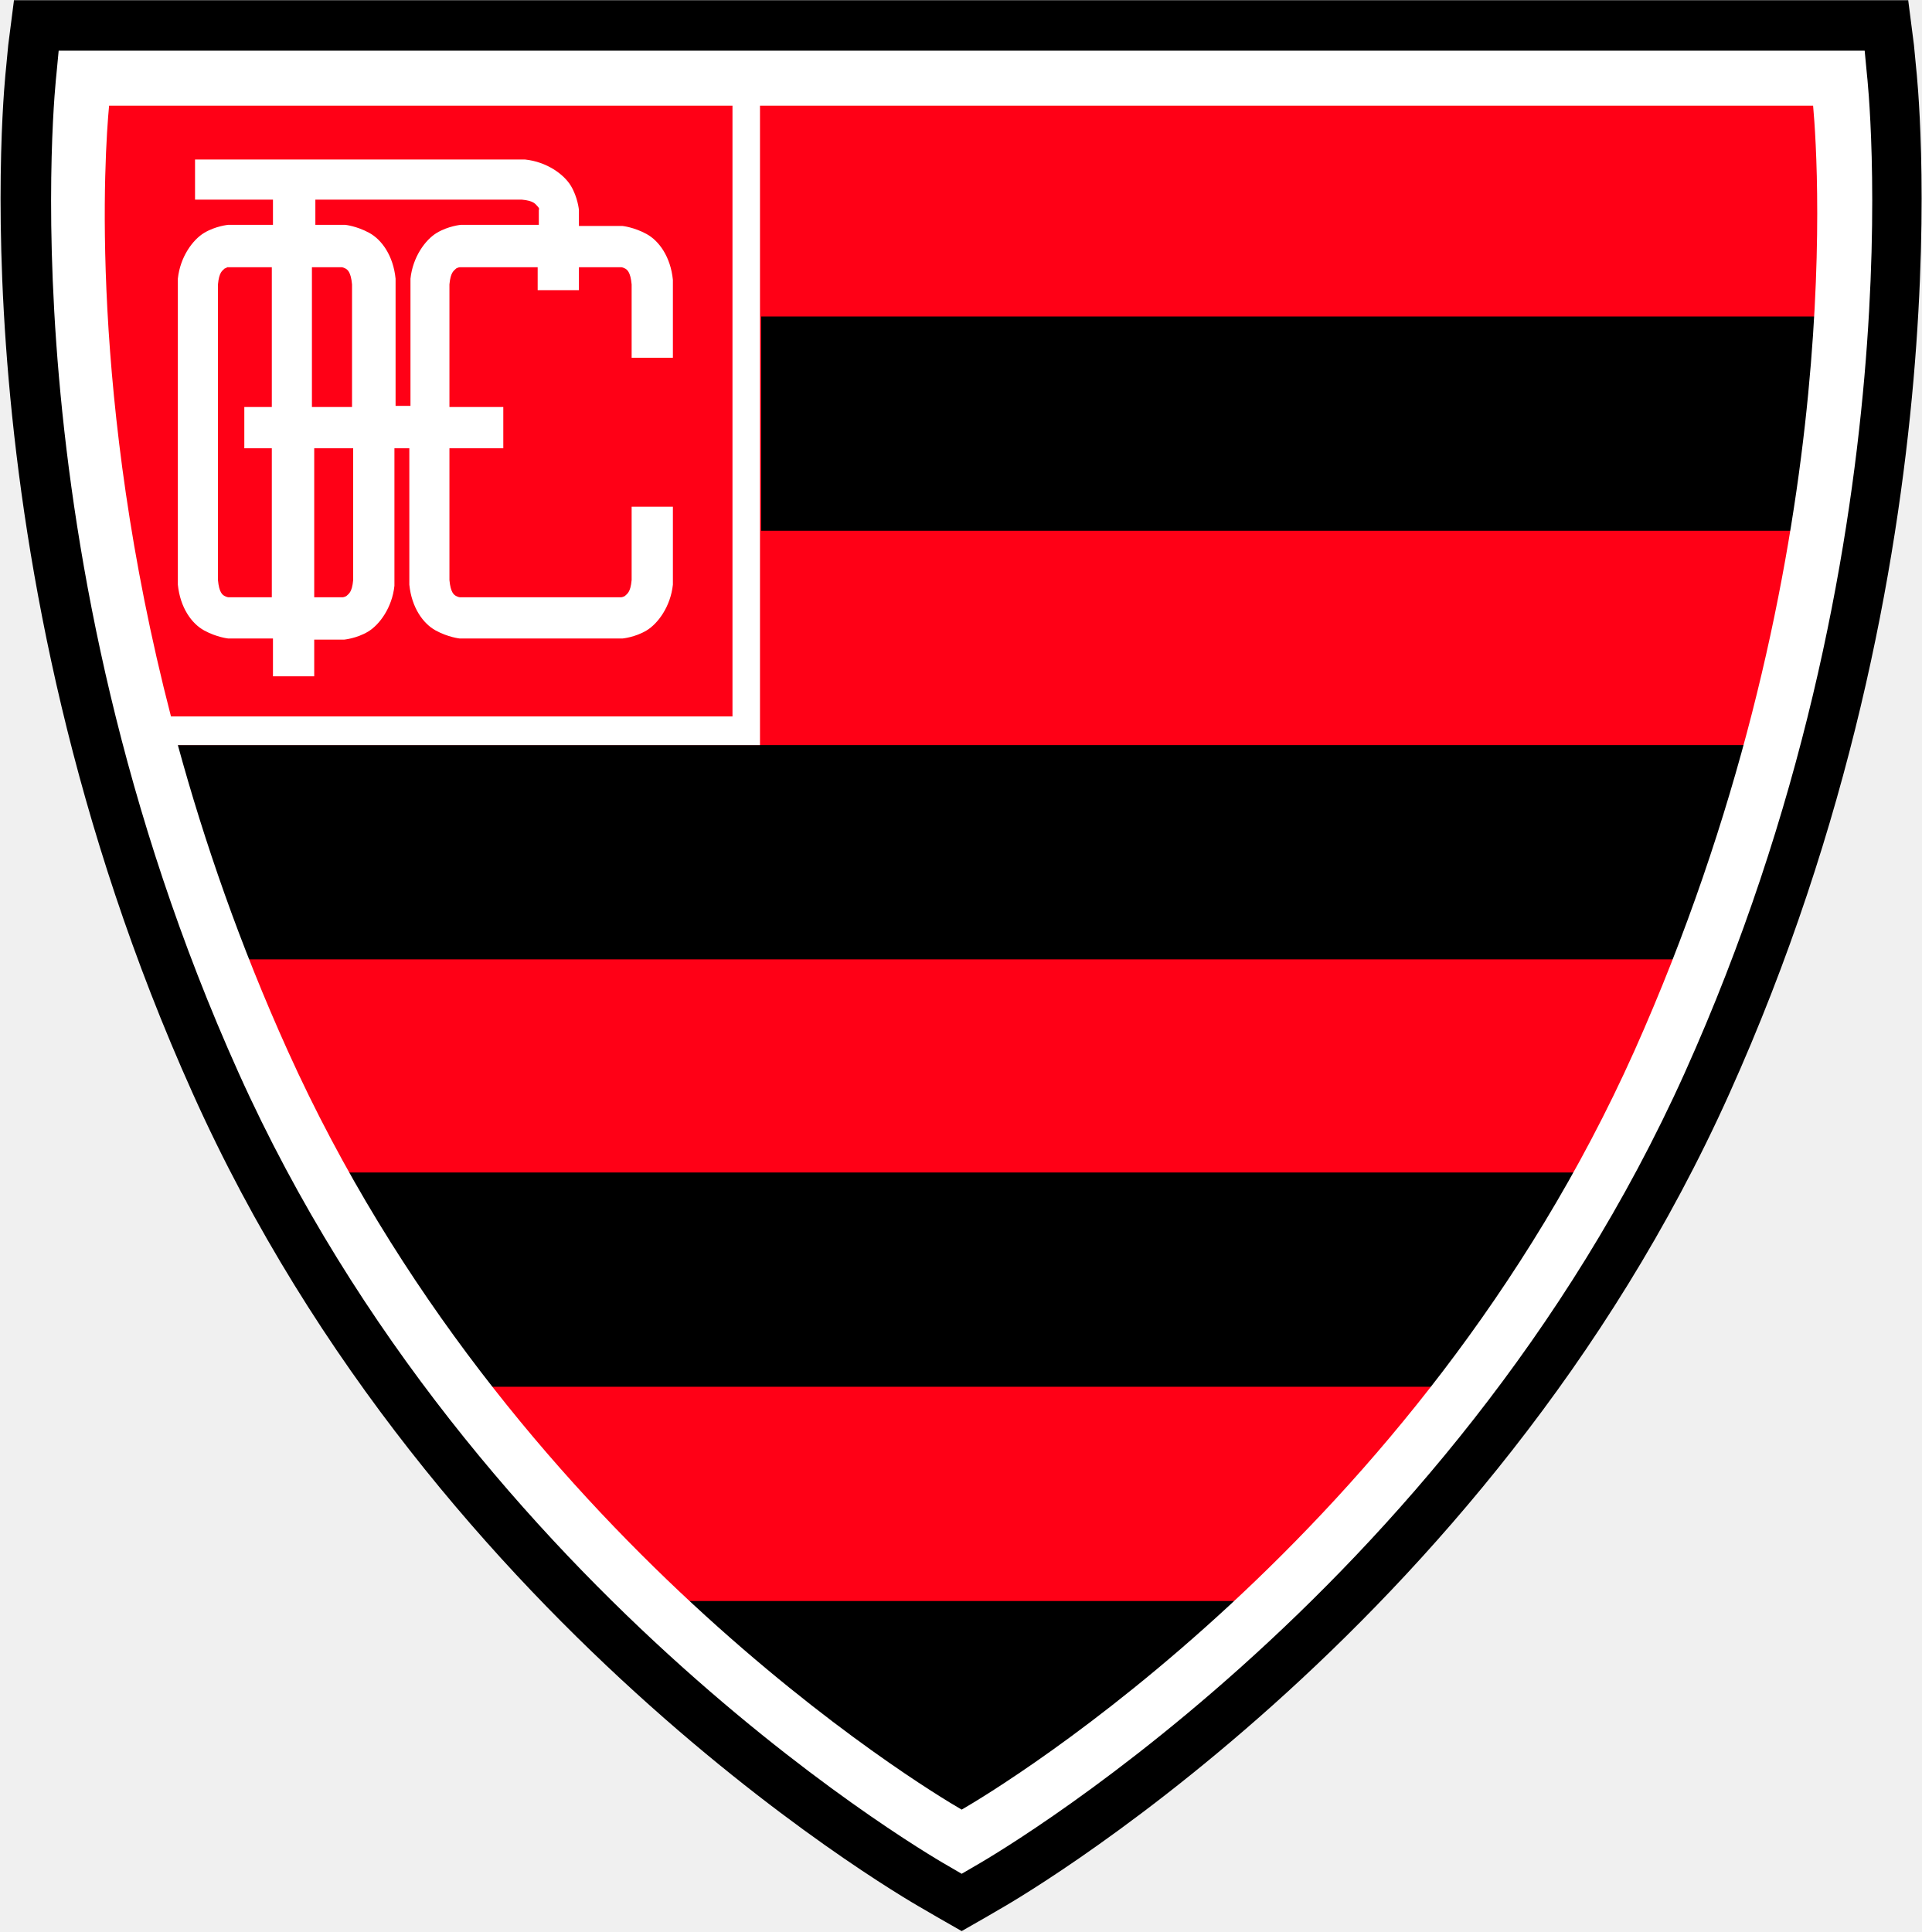
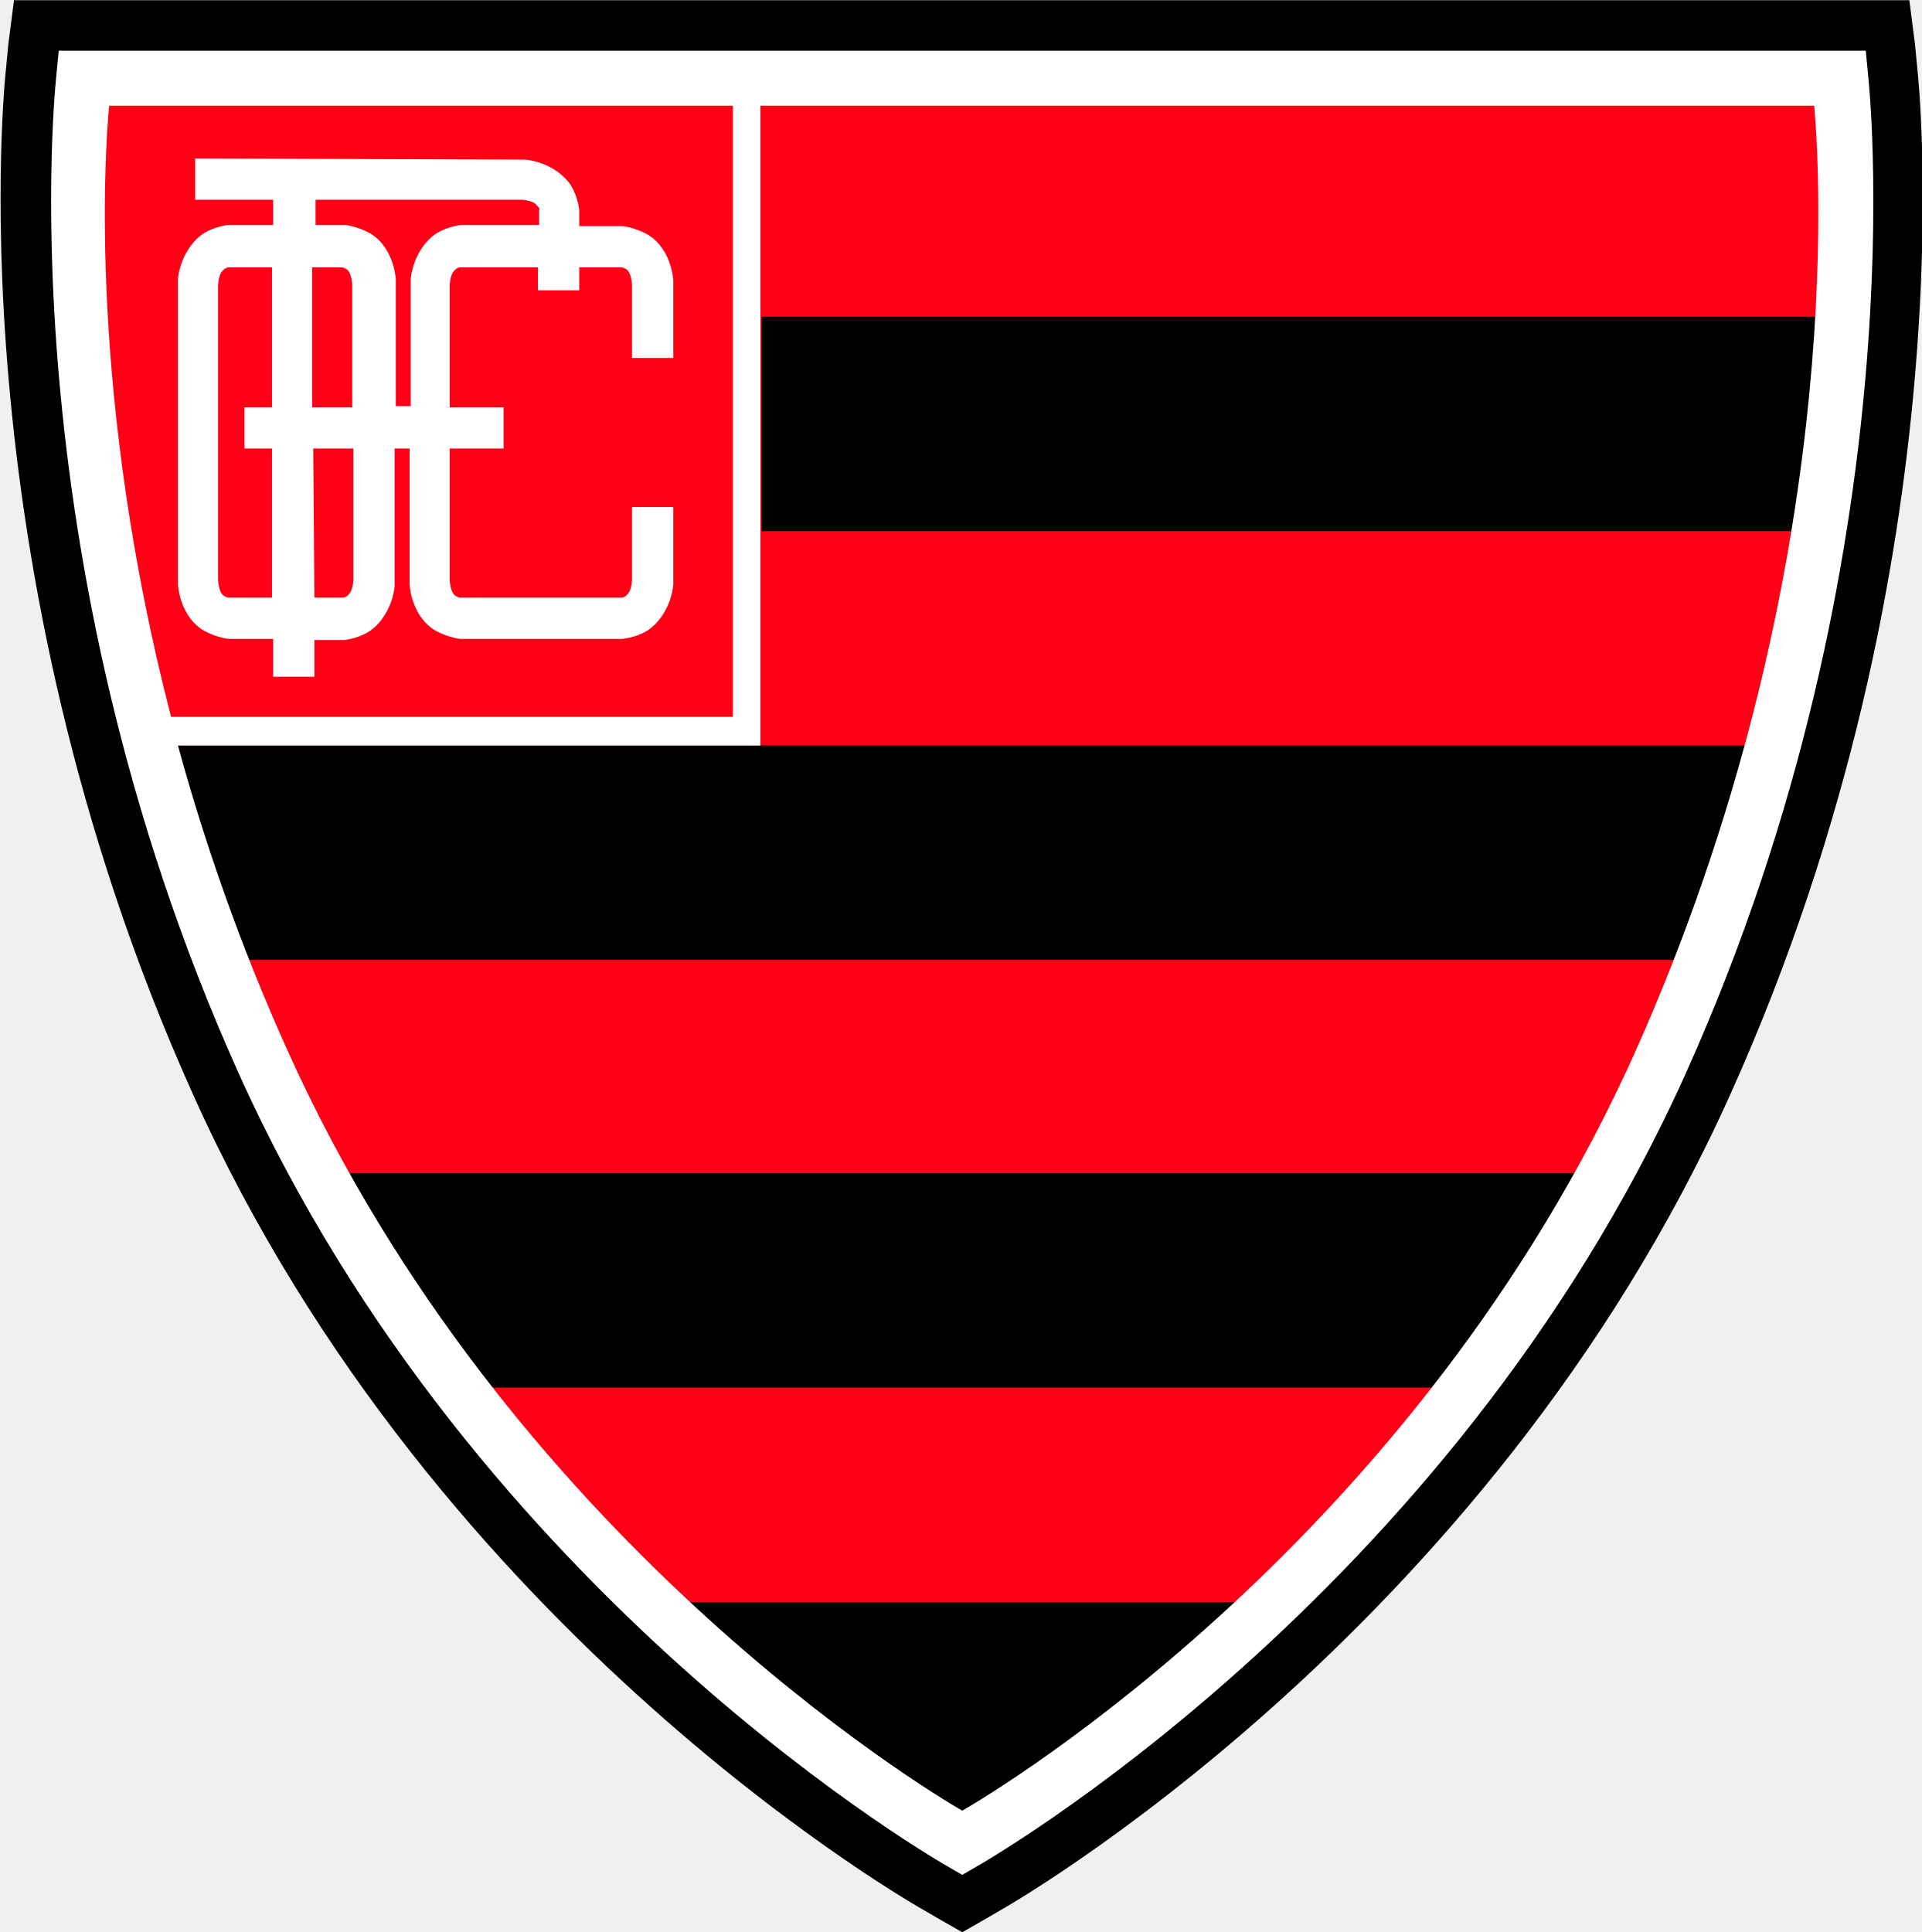
- <svg xmlns="http://www.w3.org/2000/svg" id="svg2" viewBox="-221 312.4 167.7 168.6">
-   <style>.st0{fill:#FF0016;} .st1{fill:#FFFFFF;}</style>
-   <g id="layer2">
-     <g id="g4262">
-       <path id="path3959-7-1" d="M-219.78 312.42l-.5 3.9-.2 2.1s-4.8 42.5 16.3 89.4c21.3 47.5 63.8 71.2 63.8 71.2l1.2.7 2.1 1.2 2.1-1.2 1.2-.7s42.4-23.8 63.7-71.2c21.1-46.9 16.3-89.4 16.3-89.4l-.2-2.1-.5-3.9h-165.3z" />
-       <path id="path3959-3" class="st0" d="M-213.78 319.22s-.1 1.2-.2 3c-.1 1.5-1.1 12.6.4 26.5.6 5.9 1.8 11.5 2.9 16.2.8 4 1.7 8.2 2.8 12.5h141.5c1.8-6.6 3-12.9 4-18.7h-92.2v-18.7h94.2c.8-12.8-.1-20.8-.1-20.8h-153.3zm12 76.9c1.1 3 2.4 6 3.8 9 1.5 3.3 3.1 6.5 4.8 9.6h112.2c1.7-3.1 3.3-6.3 4.8-9.6 1.4-3 2.6-6 3.8-9h-129.4zm20.8 37.3c5.5 7.2 11.3 13.4 16.8 18.7h54.2c5.5-5.2 11.2-11.5 16.8-18.7h-87.8z" />
-       <path id="path2999" class="st1" d="M-203.98 326.22v3.6h6.8v2.2h-3.9s-1.1.1-2.1.7-2.1 2.1-2.3 4v26.7c.2 2 1.2 3.4 2.3 4s2.1.7 2.1.7h3.9v3.3h3.6v-3.2h2.6s1.1-.1 2.1-.7 2.1-2.1 2.3-4v-12h1.3v11.9c.2 2 1.2 3.4 2.3 4s2.1.7 2.1.7h14.2s1.1-.1 2.1-.7 2.1-2.1 2.3-4v-6.8h-3.6v6.4c-.1 1.1-.4 1.2-.6 1.4-.2.1-.3.1-.3.1h-14.1s-.1 0-.3-.1-.5-.3-.6-1.4v-11.5h4.7v-3.6h-4.7v-10.7c.1-1.1.4-1.2.6-1.4.2-.1.3-.1.3-.1h6.8v2h3.6v-2h3.7s.1 0 .3.1c.2.1.5.3.6 1.4v6.4h3.6v-6.8c-.2-2-1.2-3.4-2.3-4s-2.1-.7-2.1-.7h-3.8v-1.4s-.1-1.1-.7-2.1-2.1-2.1-4-2.3h-28.8zm10.3 3.6h18.2c1.1.1 1.2.4 1.4.6s.1.3.1.3v1.3h-6.8s-1.1.1-2.1.7-2.1 2.1-2.3 4v11.1h-1.3v-11.1c-.2-2-1.2-3.4-2.3-4s-2.1-.7-2.1-.7h-2.6v-2.2zm-7.5 5.9c.1 0 .1 0 0 0h3.9v12.2h-2.4v3.6h2.4v13h-3.8s-.1 0-.3-.1-.5-.3-.6-1.4v-25.8c.1-1.1.4-1.2.6-1.4.1 0 .2-.1.2-.1zm7.5 0h2.5s.1 0 .3.1c.2.1.5.3.6 1.4v10.7h-3.5v-12.2zm0 15.8h3.5v11.5c-.1 1.1-.4 1.2-.6 1.4-.2.1-.3.1-.3.1h-2.5v-13z" />
-       <path id="path3959-7" class="st1" d="M-215.88 316.82l-.2 2.1s-4.7 41.3 15.9 87.1c20.7 46 61.9 69.2 61.9 69.2l1.2.7 1.2-.7s41.2-23.2 61.9-69.2c20.6-45.8 15.9-87.1 15.9-87.1l-.2-2.1h-157.6zm4.4 4.8h54.4v53.3h-49c-7.2-27.8-5.8-49.1-5.4-53.3zm56.9 0h91.8c.5 5.5 2.8 41.3-15.6 82.5-19 42.4-55.4 64.3-58.7 66.2-3.3-1.9-39.7-23.9-58.8-66.2-4.2-9.3-7.3-18.3-9.6-26.7h50.8v-55.8z" />
-     </g>
-   </g>
+ <svg xmlns="http://www.w3.org/2000/svg" viewBox="-442 624.8 167.6 168.5">
+   <path d="M-440.78 624.82l-.5 3.9-.2 2.1s-4.8 42.5 16.3 89.4c21.3 47.5 63.8 71.2 63.8 71.2l1.2.7 2.1 1.2 2.1-1.2 1.2-.7s42.4-23.8 63.7-71.2c21.1-46.9 16.3-89.4 16.3-89.4l-.2-2.1-.5-3.9h-165.3z" />
+   <path fill="#FF0016" d="M-434.78 631.62s-.1 1.2-.2 3c-.1 1.5-1.1 12.6.4 26.5.6 5.9 1.8 11.5 2.9 16.2.8 4 1.7 8.2 2.8 12.5h141.5c1.8-6.6 3-12.9 4-18.7h-92.2v-18.7h94.2c.8-12.8-.1-20.8-.1-20.8h-153.3zm12 76.9c1.1 3 2.4 6 3.8 9 1.5 3.3 3.1 6.5 4.8 9.6h112.2c1.7-3.1 3.3-6.3 4.8-9.6 1.4-3 2.6-6 3.8-9h-129.4zm20.8 37.3c5.5 7.2 11.3 13.4 16.8 18.7h54.2c5.5-5.2 11.2-11.5 16.8-18.7h-87.8z" />
+   <path fill="#FFF" d="M-424.98 638.62v3.6h6.8v2.2h-3.9s-1.1.1-2.1.7-2.1 2.1-2.3 4v26.7c.2 2 1.2 3.4 2.3 4 1.1.6 2.1.7 2.1.7h3.9v3.3h3.6v-3.2h2.6s1.1-.1 2.1-.7 2.1-2.1 2.3-4v-12h1.3v11.9c.2 2 1.2 3.4 2.3 4 1.1.6 2.1.7 2.1.7h14.2s1.1-.1 2.1-.7 2.1-2.1 2.3-4v-6.8h-3.6v6.4c-.1 1.1-.4 1.2-.6 1.4-.2.1-.3.1-.3.1h-14.1s-.1 0-.3-.1c-.2-.1-.5-.3-.6-1.4v-11.5h4.7v-3.6h-4.7v-10.7c.1-1.1.4-1.2.6-1.4.2-.1.3-.1.3-.1h6.8v2h3.6v-2h3.7s.1 0 .3.1c.2.1.5.3.6 1.4v6.4h3.6v-6.8c-.2-2-1.2-3.4-2.3-4-1.1-.6-2.1-.7-2.1-.7h-3.8v-1.4s-.1-1.1-.7-2.1-2.1-2.1-4-2.3h-.2l-28.6-.1zm10.3 3.6h18.2c1.1.1 1.2.4 1.4.6.2.2.1.3.1.3v1.3h-6.8s-1.1.1-2.1.7-2.1 2.1-2.3 4v11.1h-1.3v-11.1c-.2-2-1.2-3.4-2.3-4-1.1-.6-2.1-.7-2.1-.7h-2.6v-2.2h-.2zm-7.5 5.9c.1 0 .1 0 0 0h3.9v12.2h-2.4v3.6h2.4v13h-3.8s-.1 0-.3-.1c-.2-.1-.5-.3-.6-1.4v-25.8c.1-1.1.4-1.2.6-1.4.1 0 .2-.1.2-.1zm7.5 0h2.5s.1 0 .3.1c.2.1.5.3.6 1.4v10.7h-3.5v-12.2h.1zm0 15.8h3.5v11.5c-.1 1.1-.4 1.2-.6 1.4-.2.1-.3.1-.3.1h-2.5l-.1-13z" />
+   <path fill="#FFF" d="M-436.88 629.22l-.2 2.1s-4.7 41.3 15.9 87.1c20.7 46 61.9 69.2 61.9 69.2l1.2.7 1.2-.7s41.2-23.2 61.9-69.2c20.6-45.8 15.9-87.1 15.9-87.1l-.2-2.1h-157.6zm4.4 4.8h54.4v53.3h-49c-7.2-27.8-5.8-49.1-5.4-53.3zm56.9 0h91.8c.5 5.5 2.8 41.3-15.6 82.5-19 42.4-55.4 64.3-58.7 66.2-3.3-1.9-39.7-23.9-58.8-66.2-4.2-9.3-7.3-18.3-9.6-26.7h50.8v-55.8h.1z" />
</svg>
